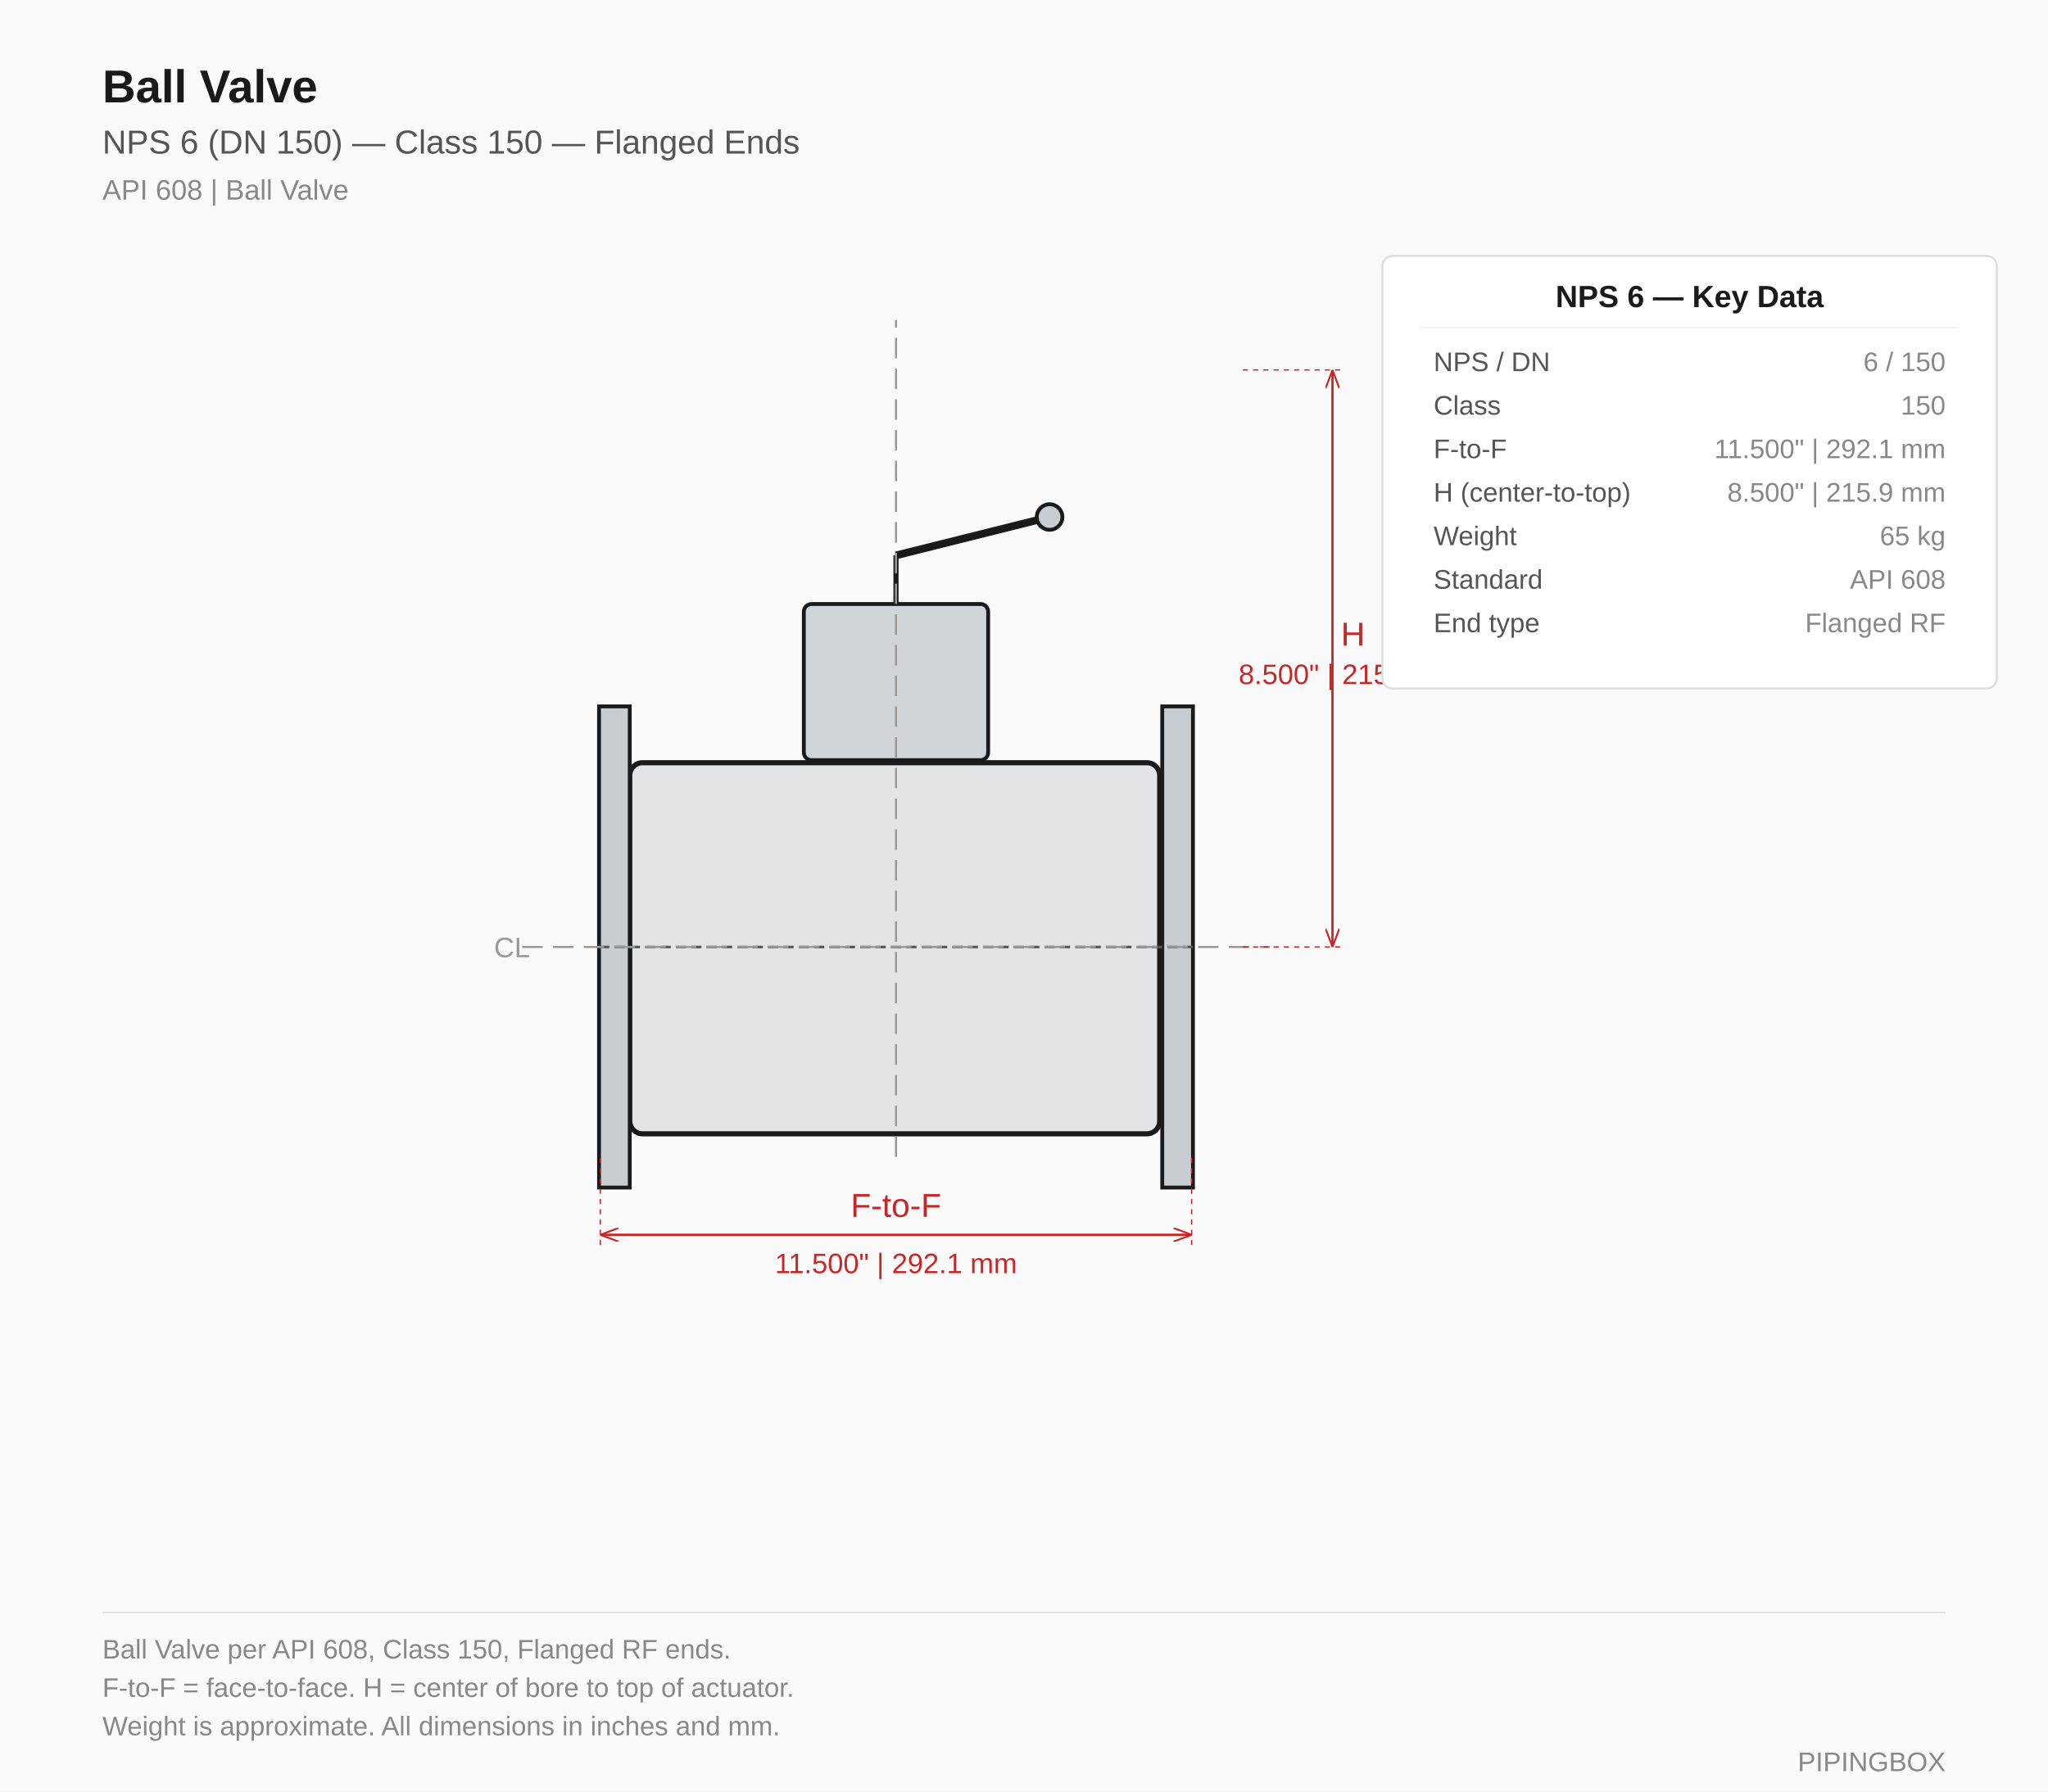
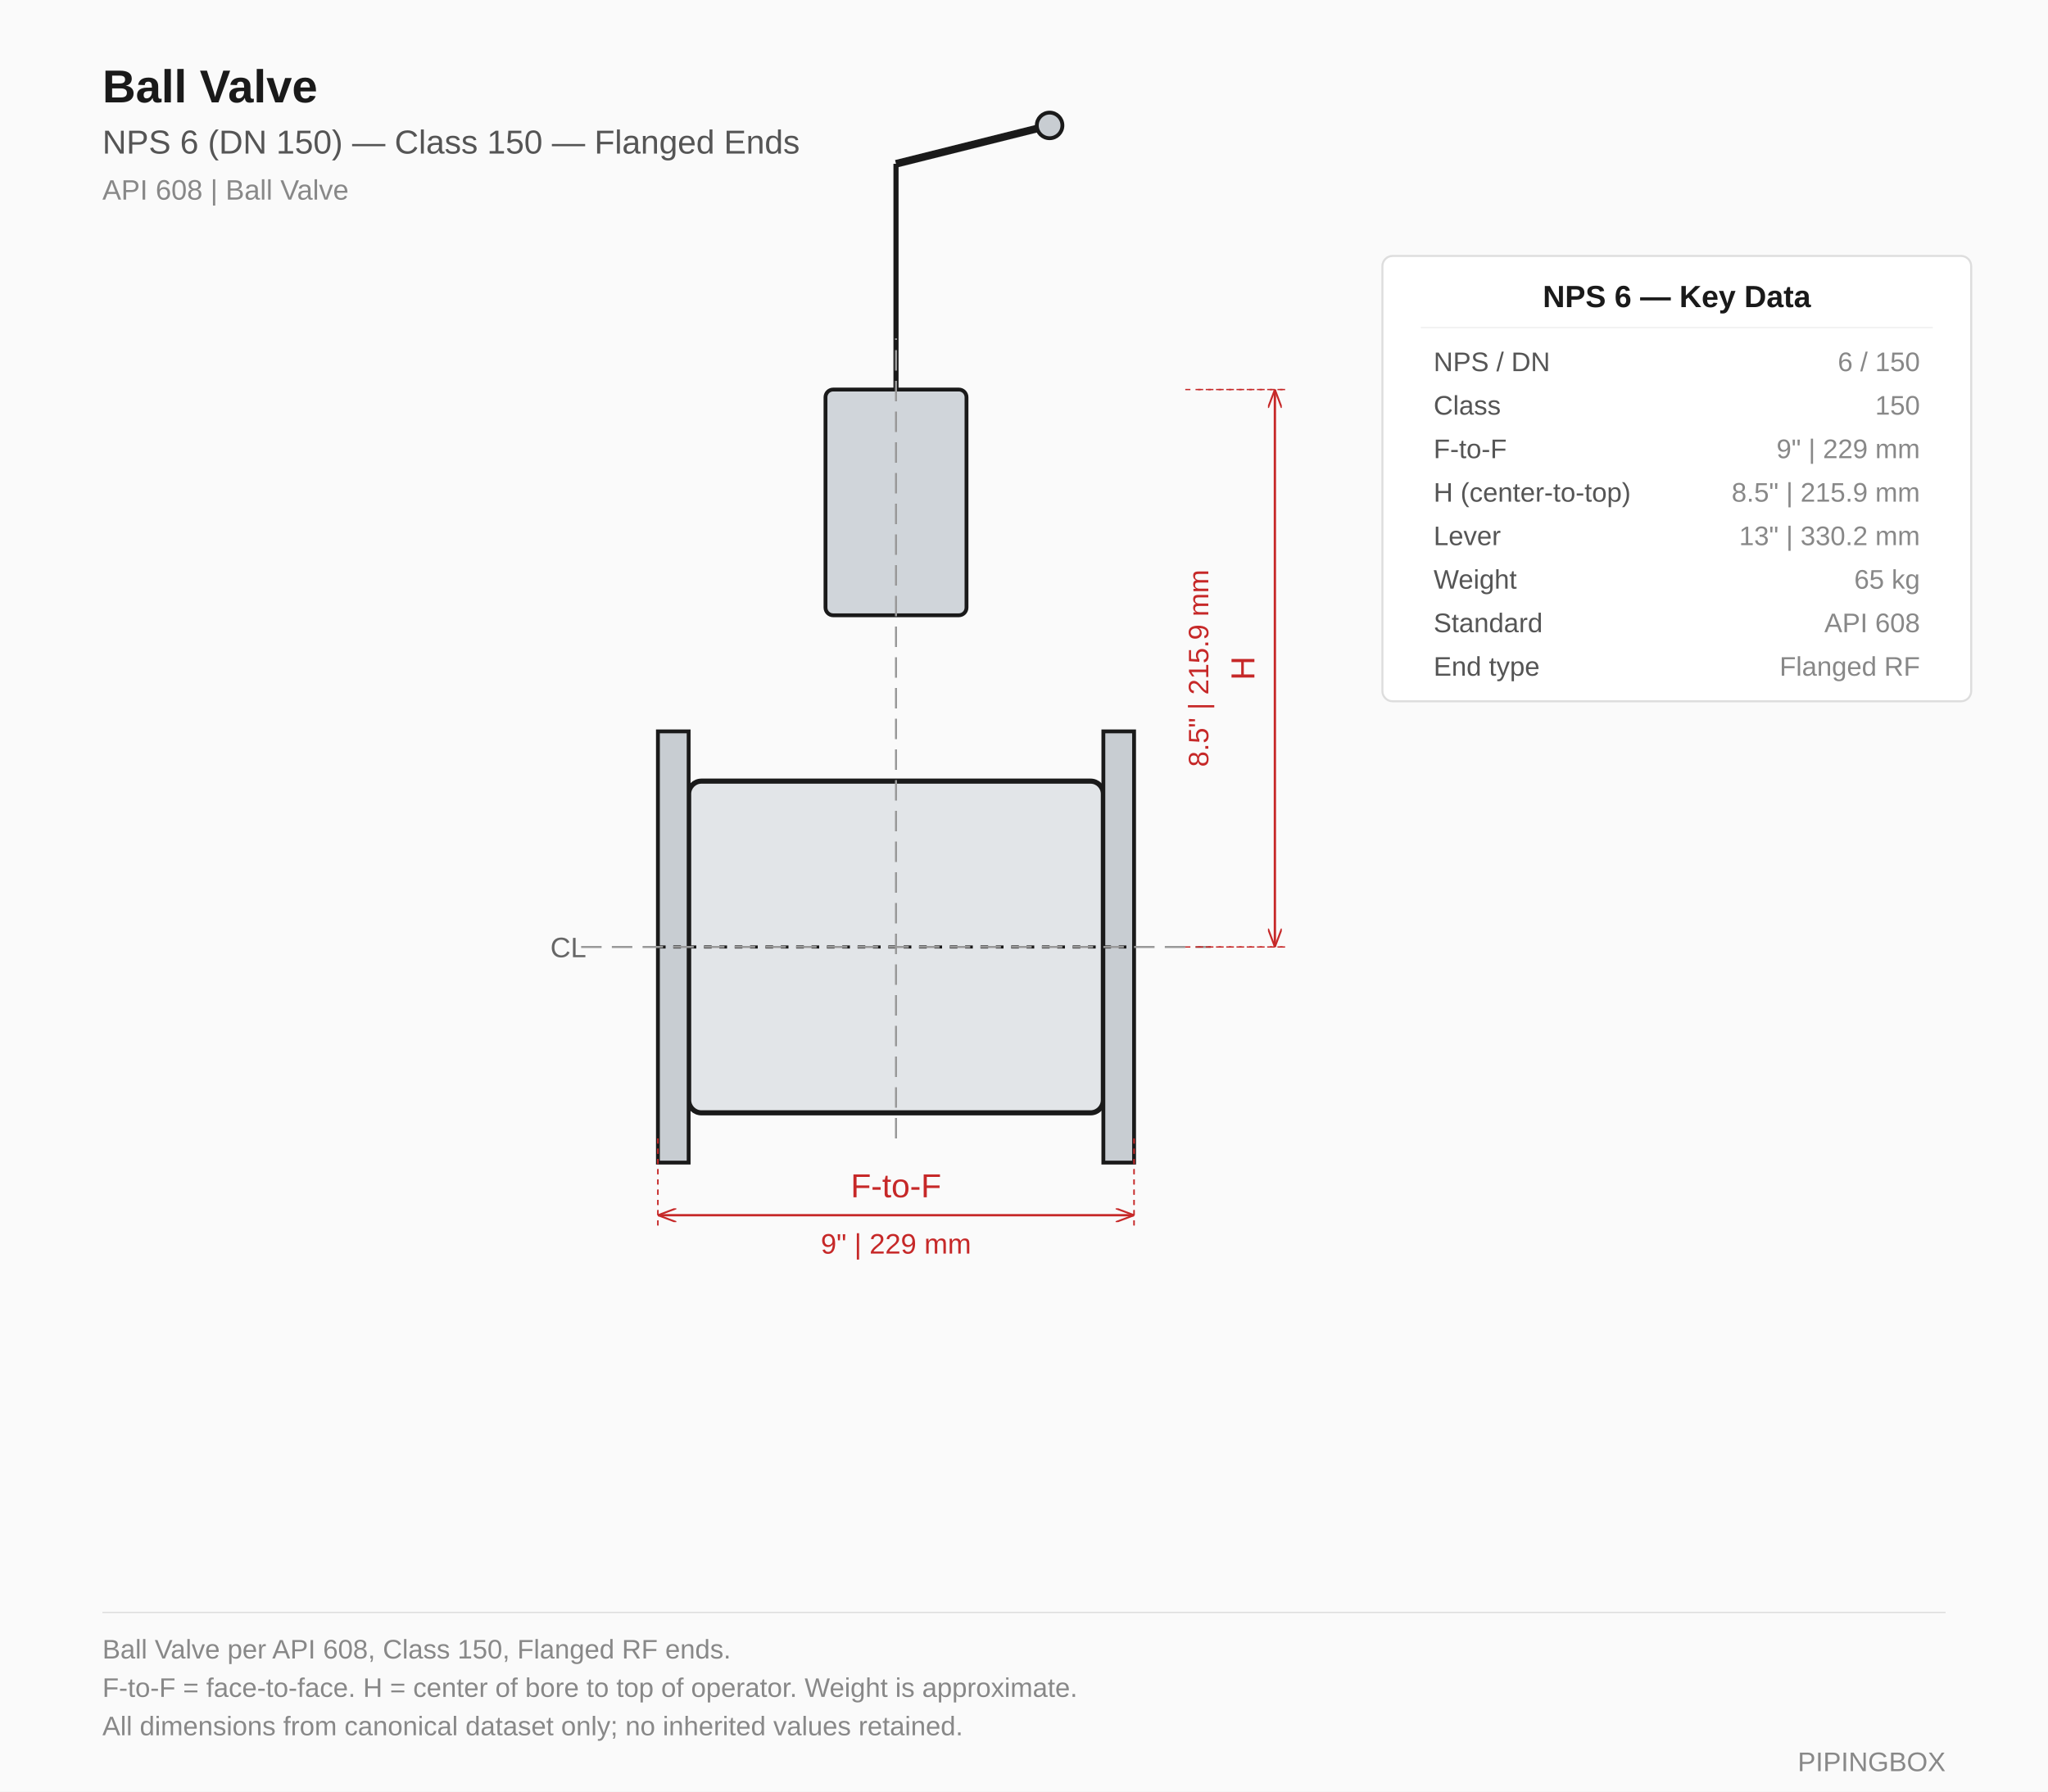
<svg xmlns="http://www.w3.org/2000/svg" viewBox="0 0 800 700" width="800" height="700">
  <defs>
    <style>
    .profile{stroke:#1a1a1a;stroke-width:2;fill:#e2e5e8}
-     .bore{stroke:#555;stroke-width:1;fill:none;stroke-dasharray:4 2}
+     .profile2{stroke:#1a1a1a;stroke-width:1.6;fill:#d0d5da}
+     .winding{stroke:#555;stroke-width:1;fill:none}
    .centerline{stroke:#999;stroke-width:.8;stroke-dasharray:8 4;fill:none}
    .dim-line{stroke:#c62828;stroke-width:.9;fill:none}
    .dim-text{font-family:'Segoe UI',Arial,sans-serif;font-size:13px;fill:#c62828;text-anchor:middle}
    .dim-sub{font-family:'Segoe UI',Arial,sans-serif;font-size:11px;fill:#c62828;text-anchor:middle}
    .title{font-family:'Segoe UI',Arial,sans-serif;font-size:18px;font-weight:600;fill:#1a1a1a}
    .subtitle{font-family:'Segoe UI',Arial,sans-serif;font-size:13px;fill:#555}
    .std-ref{font-family:'Segoe UI',Arial,sans-serif;font-size:11px;fill:#888}
    .note{font-family:'Segoe UI',Arial,sans-serif;font-size:10.5px;fill:#888}
-     .label{font-family:'Segoe UI',Arial,sans-serif;font-size:11px;fill:#999;text-anchor:middle}
+     .label{font-family:'Segoe UI',Arial,sans-serif;font-size:11px;fill:#666;text-anchor:middle}
    .tbl-hdr{font-family:'Segoe UI',Arial,sans-serif;font-size:12px;fill:#1a1a1a;font-weight:600;text-anchor:middle}
    .tbl-key{font-family:'Segoe UI',Arial,sans-serif;font-size:10.5px;fill:#555;text-anchor:start}
    .tbl-val{font-family:'Segoe UI',Arial,sans-serif;font-size:10.5px;fill:#888;text-anchor:end}
+     .bore{stroke:#1a1a1a;stroke-width:1.2;stroke-dasharray:3 3;fill:none}
  </style>
    <marker id="as" markerWidth="8" markerHeight="6" refX="0" refY="3" orient="auto">
      <path d="M8,0 L0,3 L8,6" fill="none" stroke="#c62828" stroke-width=".8" />
    </marker>
    <marker id="ae" markerWidth="8" markerHeight="6" refX="8" refY="3" orient="auto">
      <path d="M0,0 L8,3 L0,6" fill="none" stroke="#c62828" stroke-width=".8" />
    </marker>
  </defs>
  <rect width="800" height="700" fill="#fafafa" />
  <text x="40" y="40" class="title">Ball Valve</text>
  <text x="40" y="60" class="subtitle">NPS 6 (DN 150) — Class 150 — Flanged Ends</text>
  <text x="40" y="78" class="std-ref">API 608 | Ball Valve</text>
-   <rect x="246" y="298" width="207" height="145" rx="5" class="profile" />
-   <rect x="234" y="276" width="12" height="188" fill="#c8cdd2" stroke="#1a1a1a" stroke-width="1.5" />
-   <rect x="454" y="276" width="12" height="188" fill="#c8cdd2" stroke="#1a1a1a" stroke-width="1.5" />
-   <line x1="234" y1="370" x2="466" y2="370" class="bore" />
-   <rect x="314" y="236" width="72" height="61" rx="3" fill="#d0d5da" stroke="#1a1a1a" stroke-width="1.5" />
-   <line x1="350" y1="236" x2="350" y2="217" stroke="#1a1a1a" stroke-width="2" />
-   <line x1="350" y1="217" x2="410" y2="202" stroke="#1a1a1a" stroke-width="3" />
-   <circle cx="410" cy="202" r="5" fill="#c8cdd2" stroke="#1a1a1a" stroke-width="1.5" />
-   <line x1="204" y1="370" x2="496" y2="370" class="centerline" />
-   <text x="200" y="374" class="label" text-anchor="end">CL</text>
-   <line x1="350" y1="452" x2="350" y2="125" class="centerline" />
-   <line x1="234.5" y1="452.45" x2="234.5" y2="487.45" stroke="#c62828" stroke-width=".5" stroke-dasharray="2 2" />
-   <line x1="465.5" y1="452.45" x2="465.5" y2="487.45" stroke="#c62828" stroke-width=".5" stroke-dasharray="2 2" />
-   <line x1="234.5" y1="482.45" x2="465.5" y2="482.45" class="dim-line" marker-start="url(#as)" marker-end="url(#ae)" />
-   <text x="350" y="475.45" class="dim-text">F-to-F</text>
-   <text x="350" y="497.45" class="dim-sub">11.500" | 292.1 mm</text>
-   <line x1="485.5" y1="370" x2="525.5" y2="370" stroke="#c62828" stroke-width=".5" stroke-dasharray="2 2" />
-   <line x1="485.5" y1="144.55" x2="525.5" y2="144.55" stroke="#c62828" stroke-width=".5" stroke-dasharray="2 2" />
-   <line x1="520.5" y1="144.55" x2="520.5" y2="370" class="dim-line" marker-start="url(#as)" marker-end="url(#ae)" />
-   <text x="528.5" y="252.275" class="dim-text" text-anchor="start">H</text>
-   <text x="528.5" y="267.275" class="dim-sub" text-anchor="start">8.500" | 215.9 mm</text>
-   <rect x="540" y="100" width="240" height="169" rx="4" fill="white" stroke="#ddd" stroke-width=".8" />
-   <text x="660" y="120" class="tbl-hdr">NPS 6 — Key Data</text>
-   <line x1="555" y1="128" x2="765" y2="128" stroke="#eee" stroke-width=".5" />
+   <rect x="269" y="305.2" width="162" height="129.6" rx="5" class="profile" />
+   <rect x="257" y="285.76" width="12" height="168.48" fill="#c8cdd2" stroke="#1a1a1a" stroke-width="1.5" />
+   <rect x="431" y="285.76" width="12" height="168.48" fill="#c8cdd2" stroke="#1a1a1a" stroke-width="1.5" />
+   <line x1="257" y1="370" x2="443" y2="370" class="bore" />
+   <rect x="322.46" y="152.2" width="55.08" height="88.2" rx="3" fill="#d0d5da" stroke="#1a1a1a" stroke-width="1.5" />
+   <line x1="350" y1="152.2" x2="350" y2="64" stroke="#1a1a1a" stroke-width="2" />
+   <line x1="350" y1="64" x2="410" y2="49" stroke="#1a1a1a" stroke-width="3" />
+   <circle cx="410" cy="49" r="5" fill="#c8cdd2" stroke="#1a1a1a" stroke-width="1.5" />
+   <line x1="227" y1="370" x2="473" y2="370" class="centerline" />
+   <text x="222" y="374" class="label" text-anchor="end">CL</text>
+   <line x1="350" y1="444.8" x2="350" y2="132.2" class="centerline" />
+   <line x1="257" y1="444.8" x2="257" y2="479.8" stroke="#c62828" stroke-width=".5" stroke-dasharray="2 2" />
+   <line x1="443" y1="444.8" x2="443" y2="479.8" stroke="#c62828" stroke-width=".5" stroke-dasharray="2 2" />
+   <line x1="257" y1="474.8" x2="443" y2="474.8" class="dim-line" marker-start="url(#as)" marker-end="url(#ae)" />
+   <text x="350" y="467.8" class="dim-text">F-to-F</text>
+   <text x="350" y="489.8" class="dim-sub">9" | 229 mm</text>
+   <line x1="257" y1="444.8" x2="257" y2="479.8" stroke="#c62828" stroke-width=".5" stroke-dasharray="2 2" />
+   <line x1="443" y1="444.8" x2="443" y2="479.8" stroke="#c62828" stroke-width=".5" stroke-dasharray="2 2" />
+   <line x1="463" y1="370" x2="503" y2="370" stroke="#c62828" stroke-width=".5" stroke-dasharray="2 2" />
+   <line x1="463" y1="152.2" x2="503" y2="152.2" stroke="#c62828" stroke-width=".5" stroke-dasharray="2 2" />
+   <line x1="498" y1="152.2" x2="498" y2="370" class="dim-line" marker-start="url(#as)" marker-end="url(#ae)" />
+   <text x="490" y="261.1" class="dim-text" transform="rotate(-90 490 261.1)">H</text>
+   <text x="472" y="261.1" class="dim-sub" transform="rotate(-90 472 261.1)">8.5" | 215.9 mm</text>
+   <line x1="468" y1="152.2" x2="503" y2="152.2" stroke="#c62828" stroke-width=".5" stroke-dasharray="2 2" />
+   <line x1="468" y1="370" x2="503" y2="370" stroke="#c62828" stroke-width=".5" stroke-dasharray="2 2" />
+   <rect x="540" y="100" width="230" height="174" rx="4" fill="white" stroke="#ddd" stroke-width=".8" />
+   <text x="655" y="120" class="tbl-hdr">NPS 6 — Key Data</text>
+   <line x1="555" y1="128" x2="755" y2="128" stroke="#eee" stroke-width=".5" />
  <text x="560" y="145" class="tbl-key">NPS / DN</text>
-   <text x="760" y="145" class="tbl-val">6 / 150</text>
+   <text x="750" y="145" class="tbl-val">6 / 150</text>
  <text x="560" y="162" class="tbl-key">Class</text>
-   <text x="760" y="162" class="tbl-val">150</text>
+   <text x="750" y="162" class="tbl-val">150</text>
  <text x="560" y="179" class="tbl-key">F-to-F</text>
-   <text x="760" y="179" class="tbl-val">11.500" | 292.1 mm</text>
+   <text x="750" y="179" class="tbl-val">9" | 229 mm</text>
  <text x="560" y="196" class="tbl-key">H (center-to-top)</text>
-   <text x="760" y="196" class="tbl-val">8.500" | 215.9 mm</text>
-   <text x="560" y="213" class="tbl-key">Weight</text>
-   <text x="760" y="213" class="tbl-val">65 kg</text>
-   <text x="560" y="230" class="tbl-key">Standard</text>
-   <text x="760" y="230" class="tbl-val">API 608</text>
-   <text x="560" y="247" class="tbl-key">End type</text>
-   <text x="760" y="247" class="tbl-val">Flanged RF</text>
+   <text x="750" y="196" class="tbl-val">8.5" | 215.9 mm</text>
+   <text x="560" y="213" class="tbl-key">Lever</text>
+   <text x="750" y="213" class="tbl-val">13" | 330.2 mm</text>
+   <text x="560" y="230" class="tbl-key">Weight</text>
+   <text x="750" y="230" class="tbl-val">65 kg</text>
+   <text x="560" y="247" class="tbl-key">Standard</text>
+   <text x="750" y="247" class="tbl-val">API 608</text>
+   <text x="560" y="264" class="tbl-key">End type</text>
+   <text x="750" y="264" class="tbl-val">Flanged RF</text>
  <line x1="40" y1="630" x2="760" y2="630" stroke="#ddd" stroke-width=".5" />
  <text x="40" y="648" class="note">Ball Valve per API 608, Class 150, Flanged RF ends.</text>
-   <text x="40" y="663" class="note">F-to-F = face-to-face. H = center of bore to top of actuator.</text>
-   <text x="40" y="678" class="note">Weight is approximate. All dimensions in inches and mm.</text>
+   <text x="40" y="663" class="note">F-to-F = face-to-face. H = center of bore to top of operator. Weight is approximate.</text>
+   <text x="40" y="678" class="note">All dimensions from canonical dataset only; no inherited values retained.</text>
  <text x="760" y="692" class="note" text-anchor="end" fill="#ccc">PIPINGBOX</text>
</svg>
